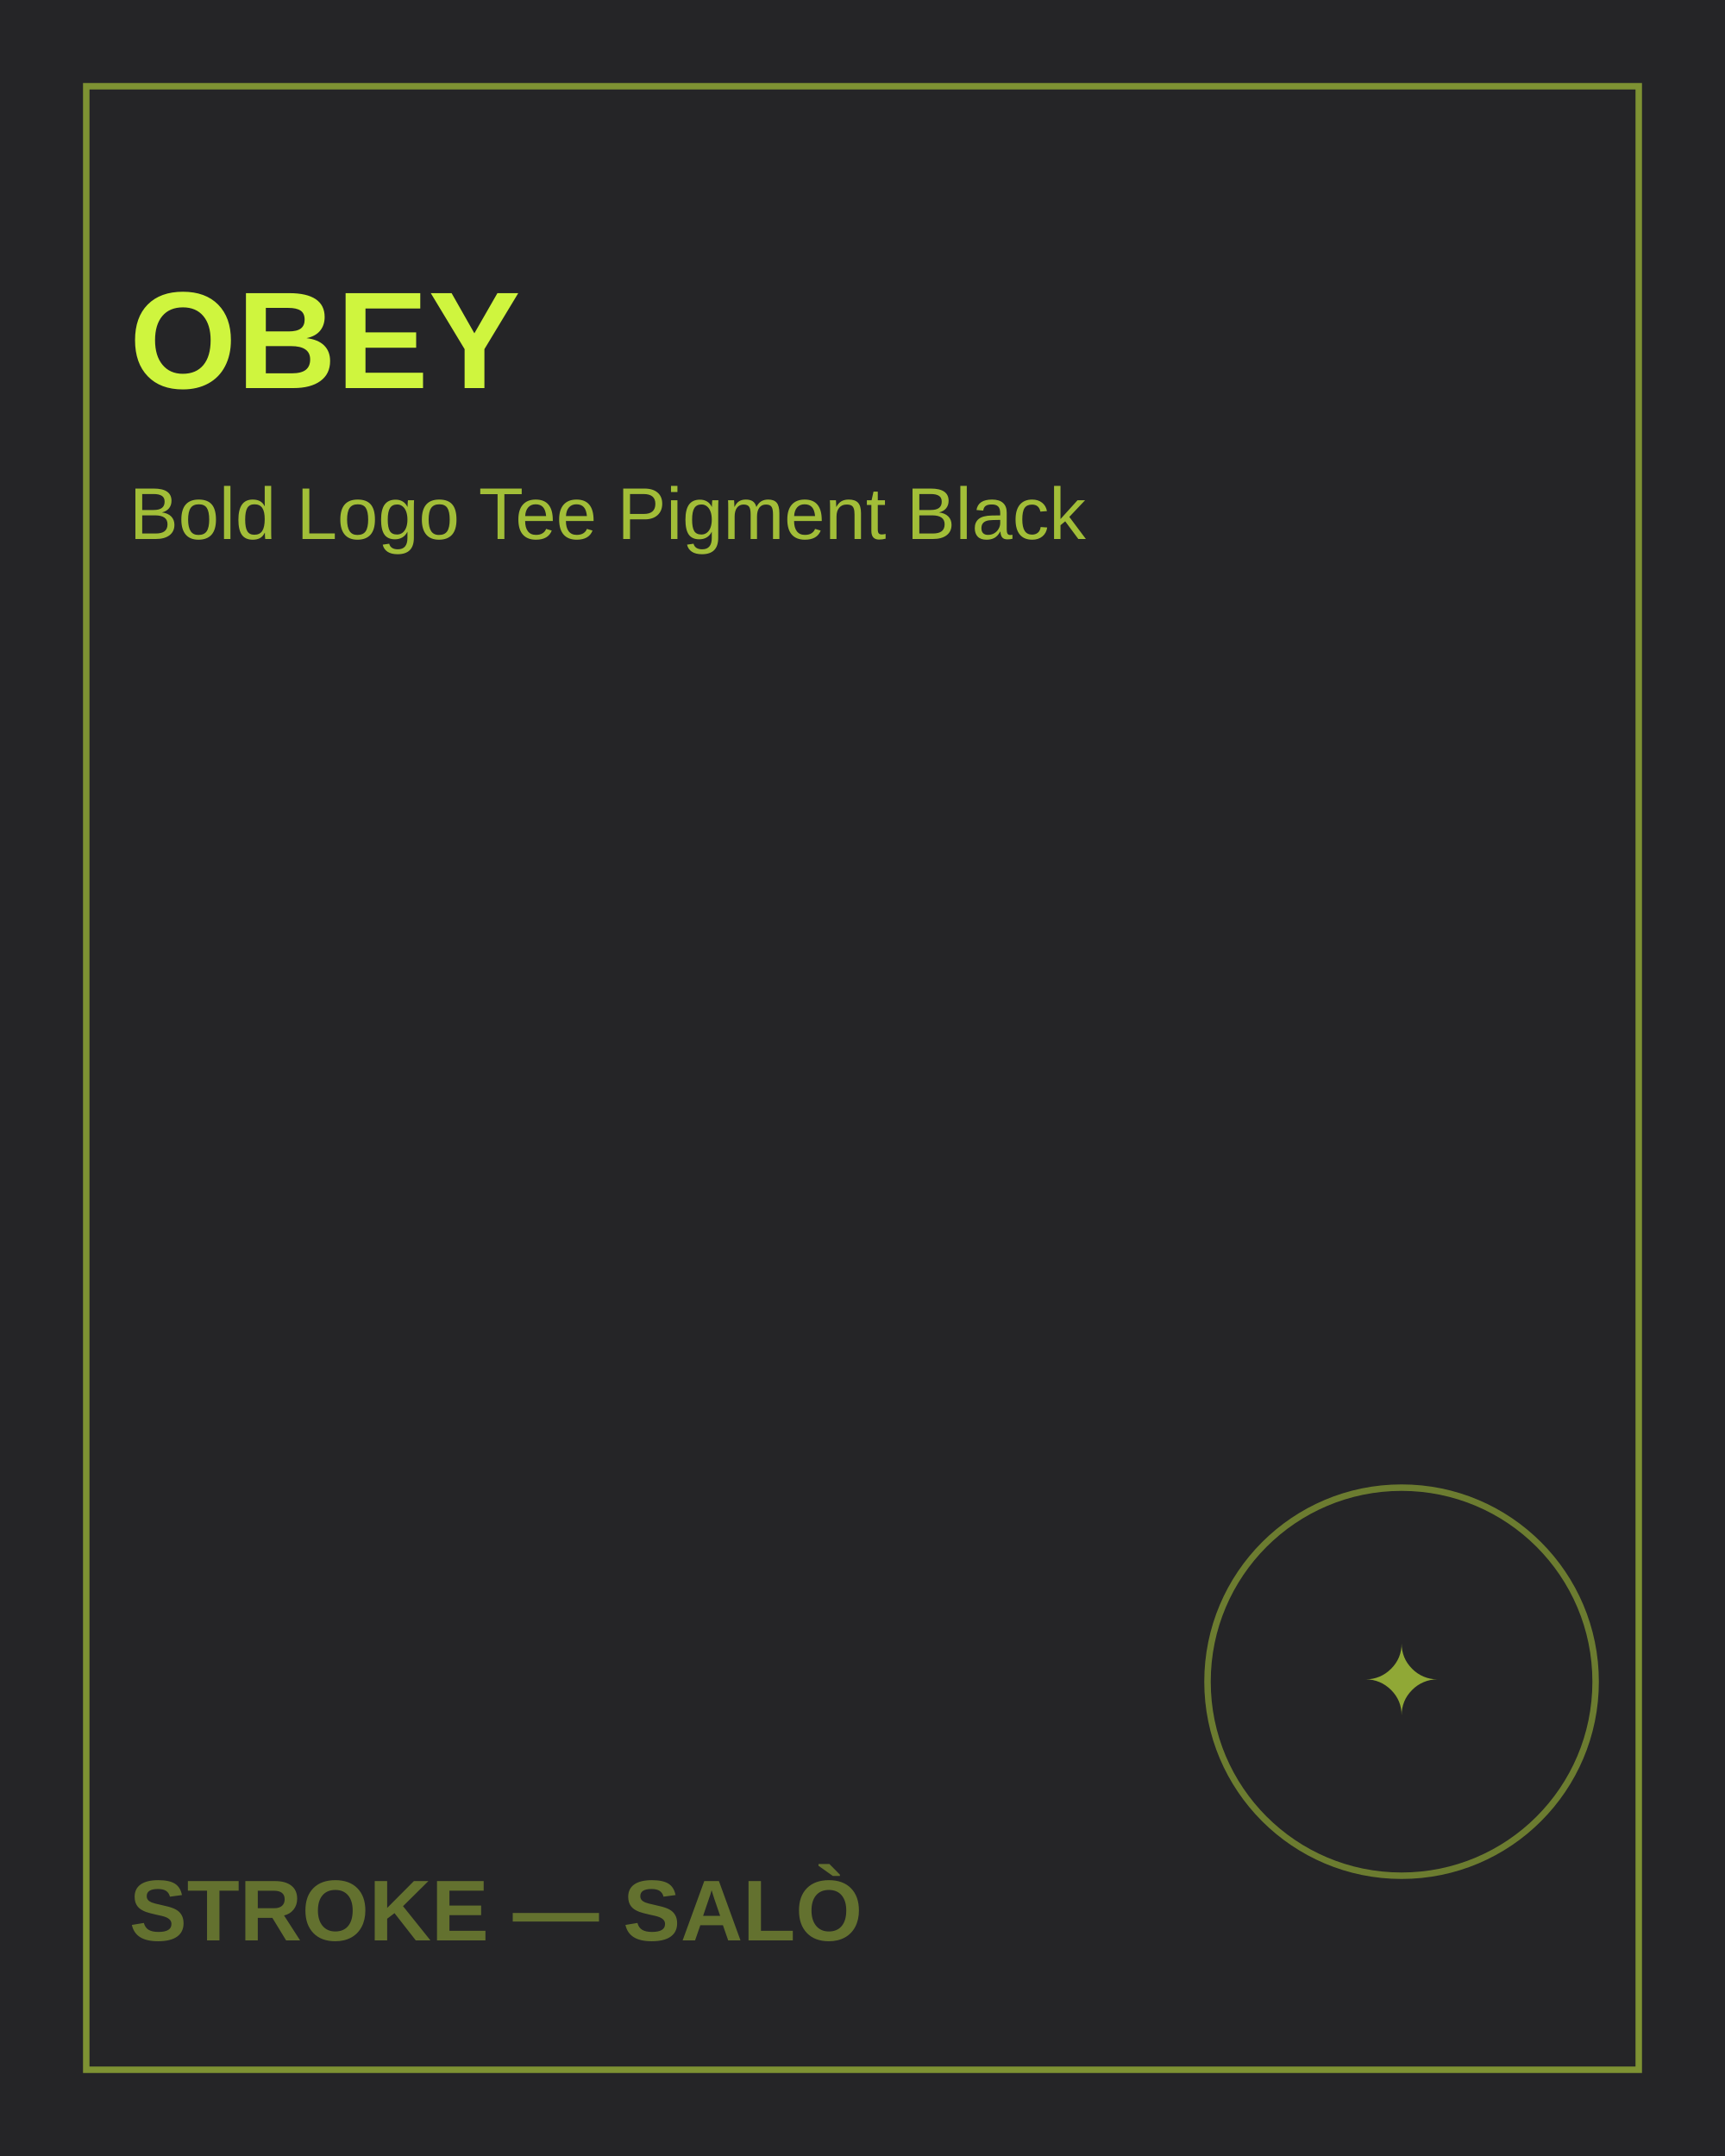
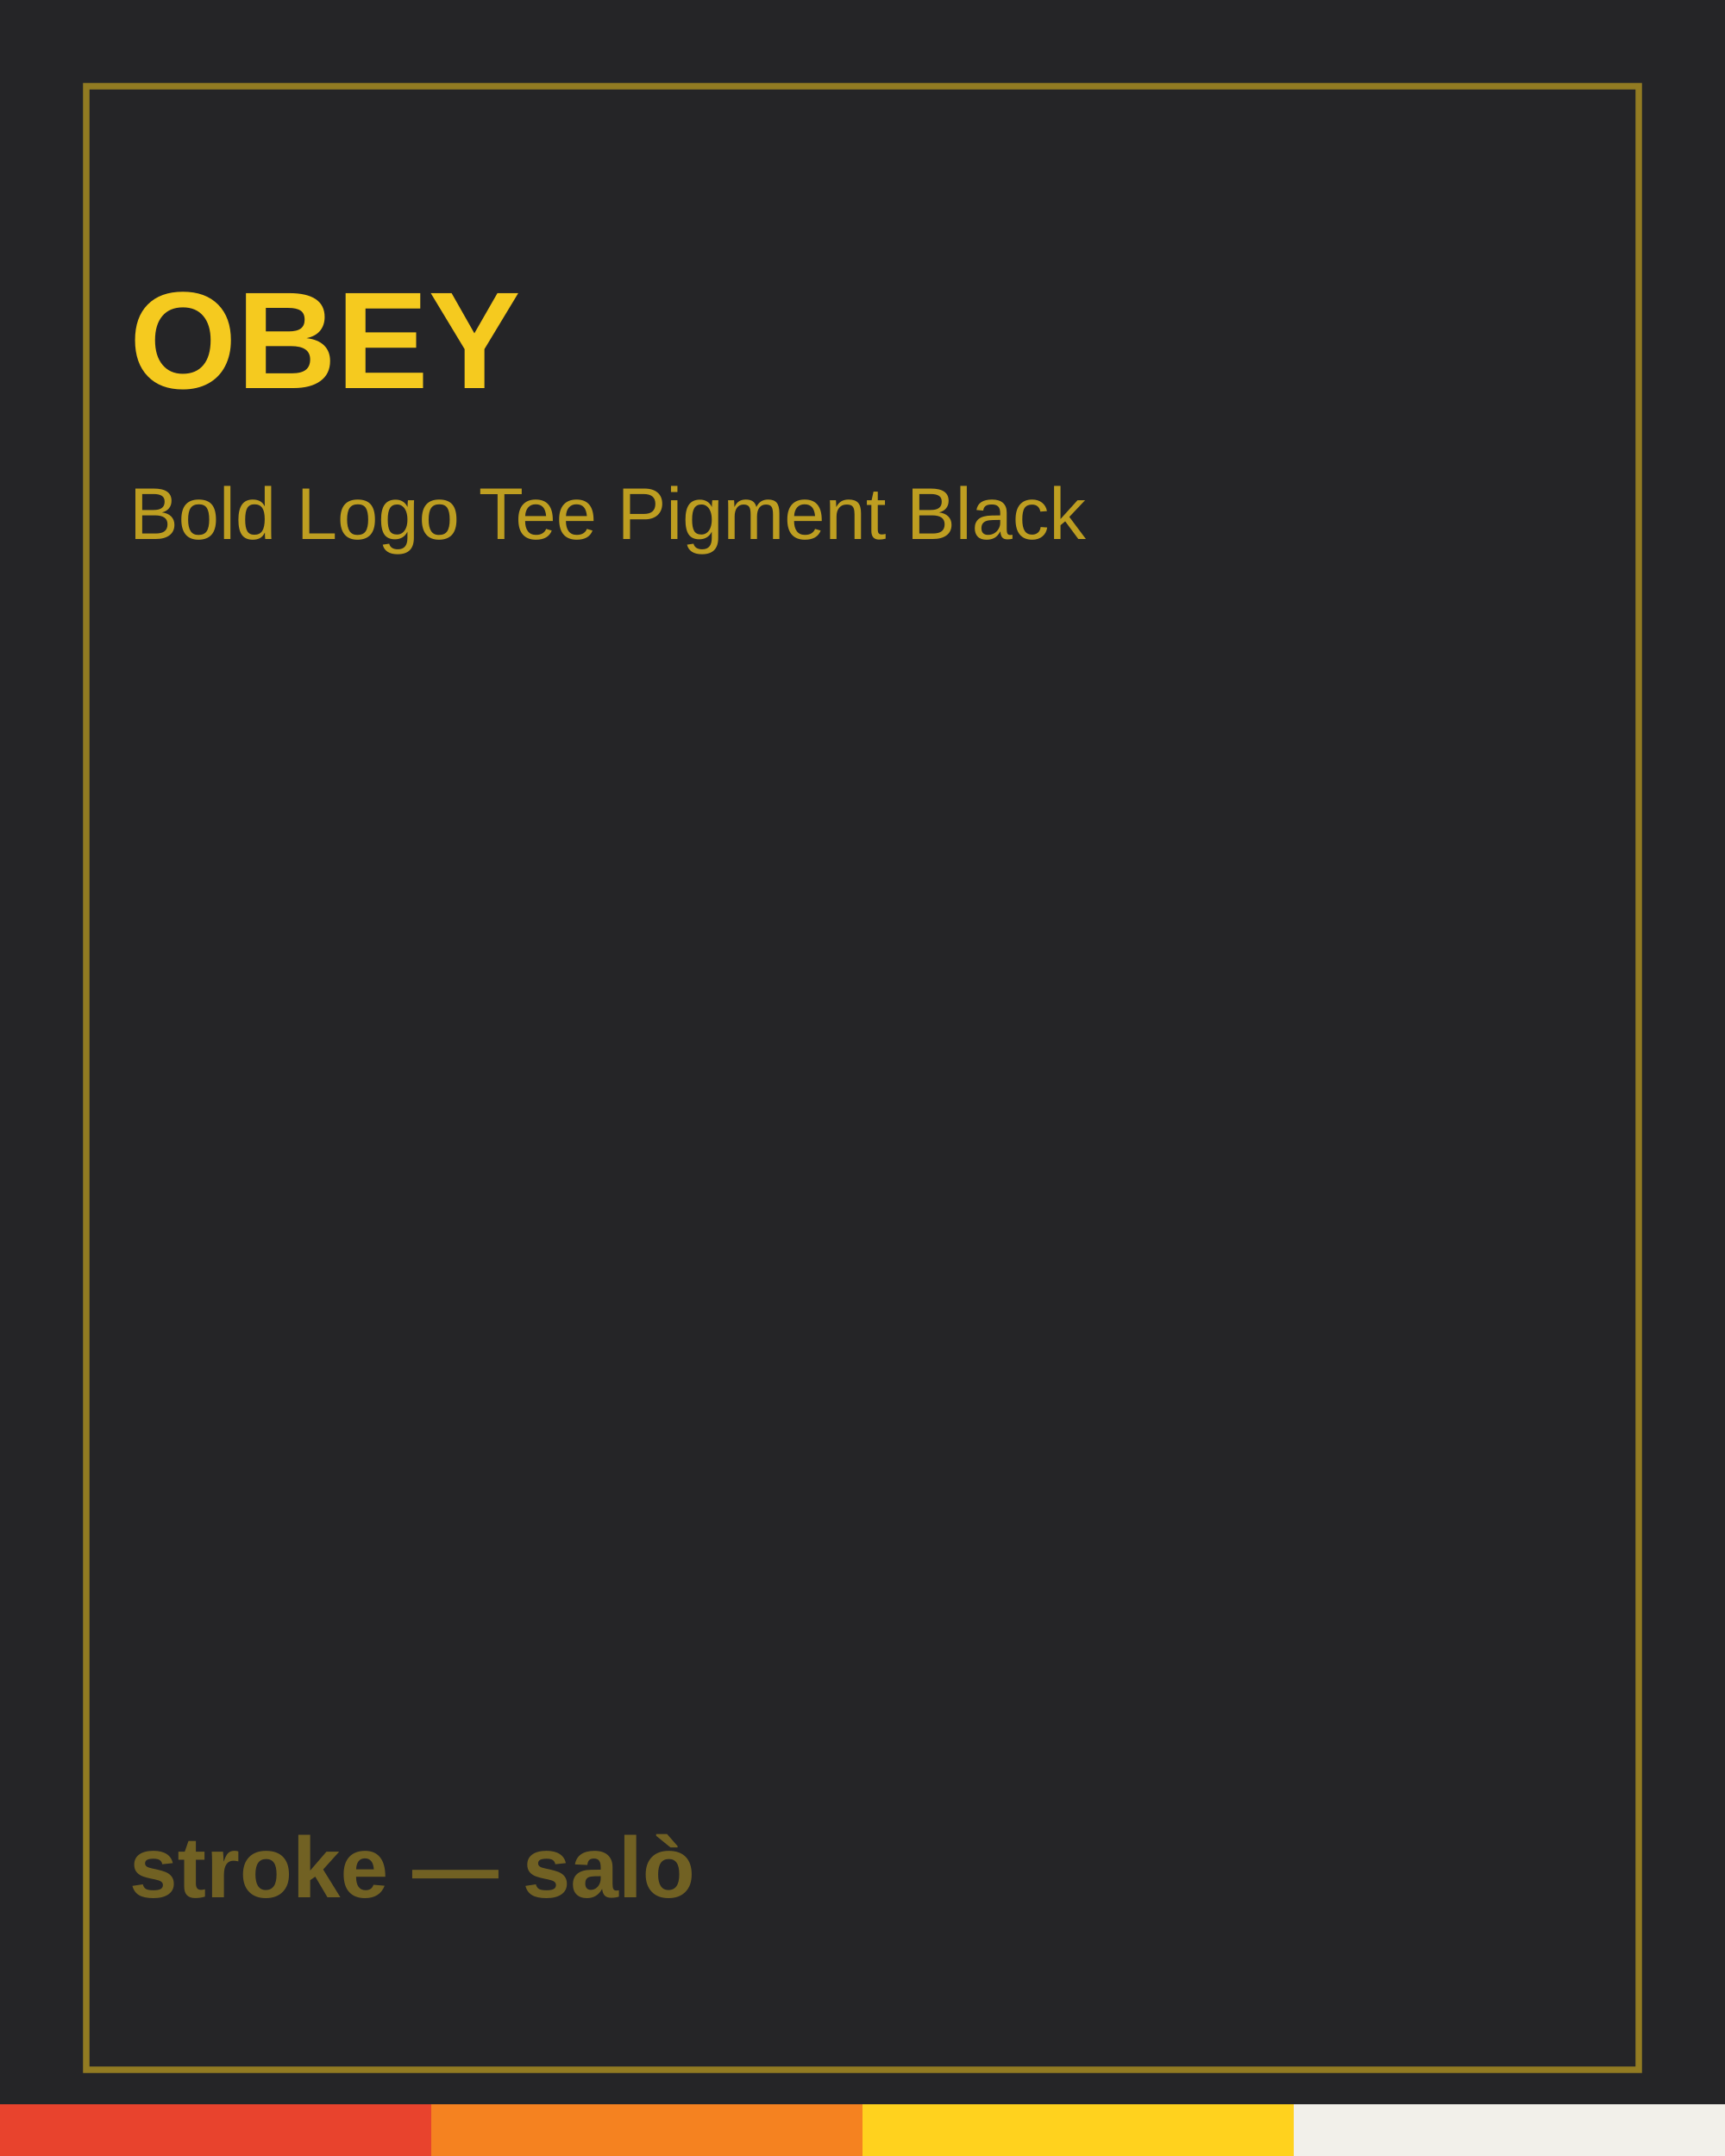
<svg xmlns="http://www.w3.org/2000/svg" width="800" height="1000" viewBox="0 0 800 1000">
  <rect width="800" height="1000" fill="#252527" />
-   <rect x="40" y="40" width="720" height="920" fill="none" stroke="#d7ff3f" stroke-width="3" opacity="0.5" />
-   <text x="60" y="180" font-family="Arial Black, Arial, sans-serif" font-size="64" font-weight="900" fill="#d7ff3f" opacity="0.95">OBEY</text>
-   <text x="60" y="250" font-family="Arial, sans-serif" font-size="34" fill="#d7ff3f" opacity="0.7">Bold Logo Tee Pigment Black</text>
-   <text x="60" y="900" font-family="Arial Black, Arial, sans-serif" font-size="40" font-weight="900" fill="#d7ff3f" opacity="0.35">STROKE — SALÒ</text>
-   <circle cx="650" cy="780" r="90" fill="none" stroke="#d7ff3f" stroke-width="3" opacity="0.4" />
-   <text x="650" y="795" text-anchor="middle" font-family="Arial Black, Arial, sans-serif" font-size="44" font-weight="900" fill="#d7ff3f" opacity="0.6">✦</text>
+   <rect x="40" y="40" width="720" height="920" fill="none" stroke="#ffd21e" stroke-width="3" opacity="0.5" />
+   <text x="60" y="180" font-family="Arial Black, Arial, sans-serif" font-size="64" font-weight="900" fill="#ffd21e" opacity="0.95">OBEY</text>
+   <text x="60" y="250" font-family="Arial, sans-serif" font-size="34" fill="#ffd21e" opacity="0.7">Bold Logo Tee Pigment Black</text>
+   <text x="60" y="880" font-family="Arial Black, Arial, sans-serif" font-size="40" font-weight="900" fill="#ffd21e" opacity="0.35">stroke — salò</text>
+   <rect x="0" y="976" width="200" height="24" fill="#e8432d" />
+   <rect x="200" y="976" width="200" height="24" fill="#f58220" />
+   <rect x="400" y="976" width="200" height="24" fill="#ffd21e" />
+   <rect x="600" y="976" width="200" height="24" fill="#f2f0ea" />
</svg>
